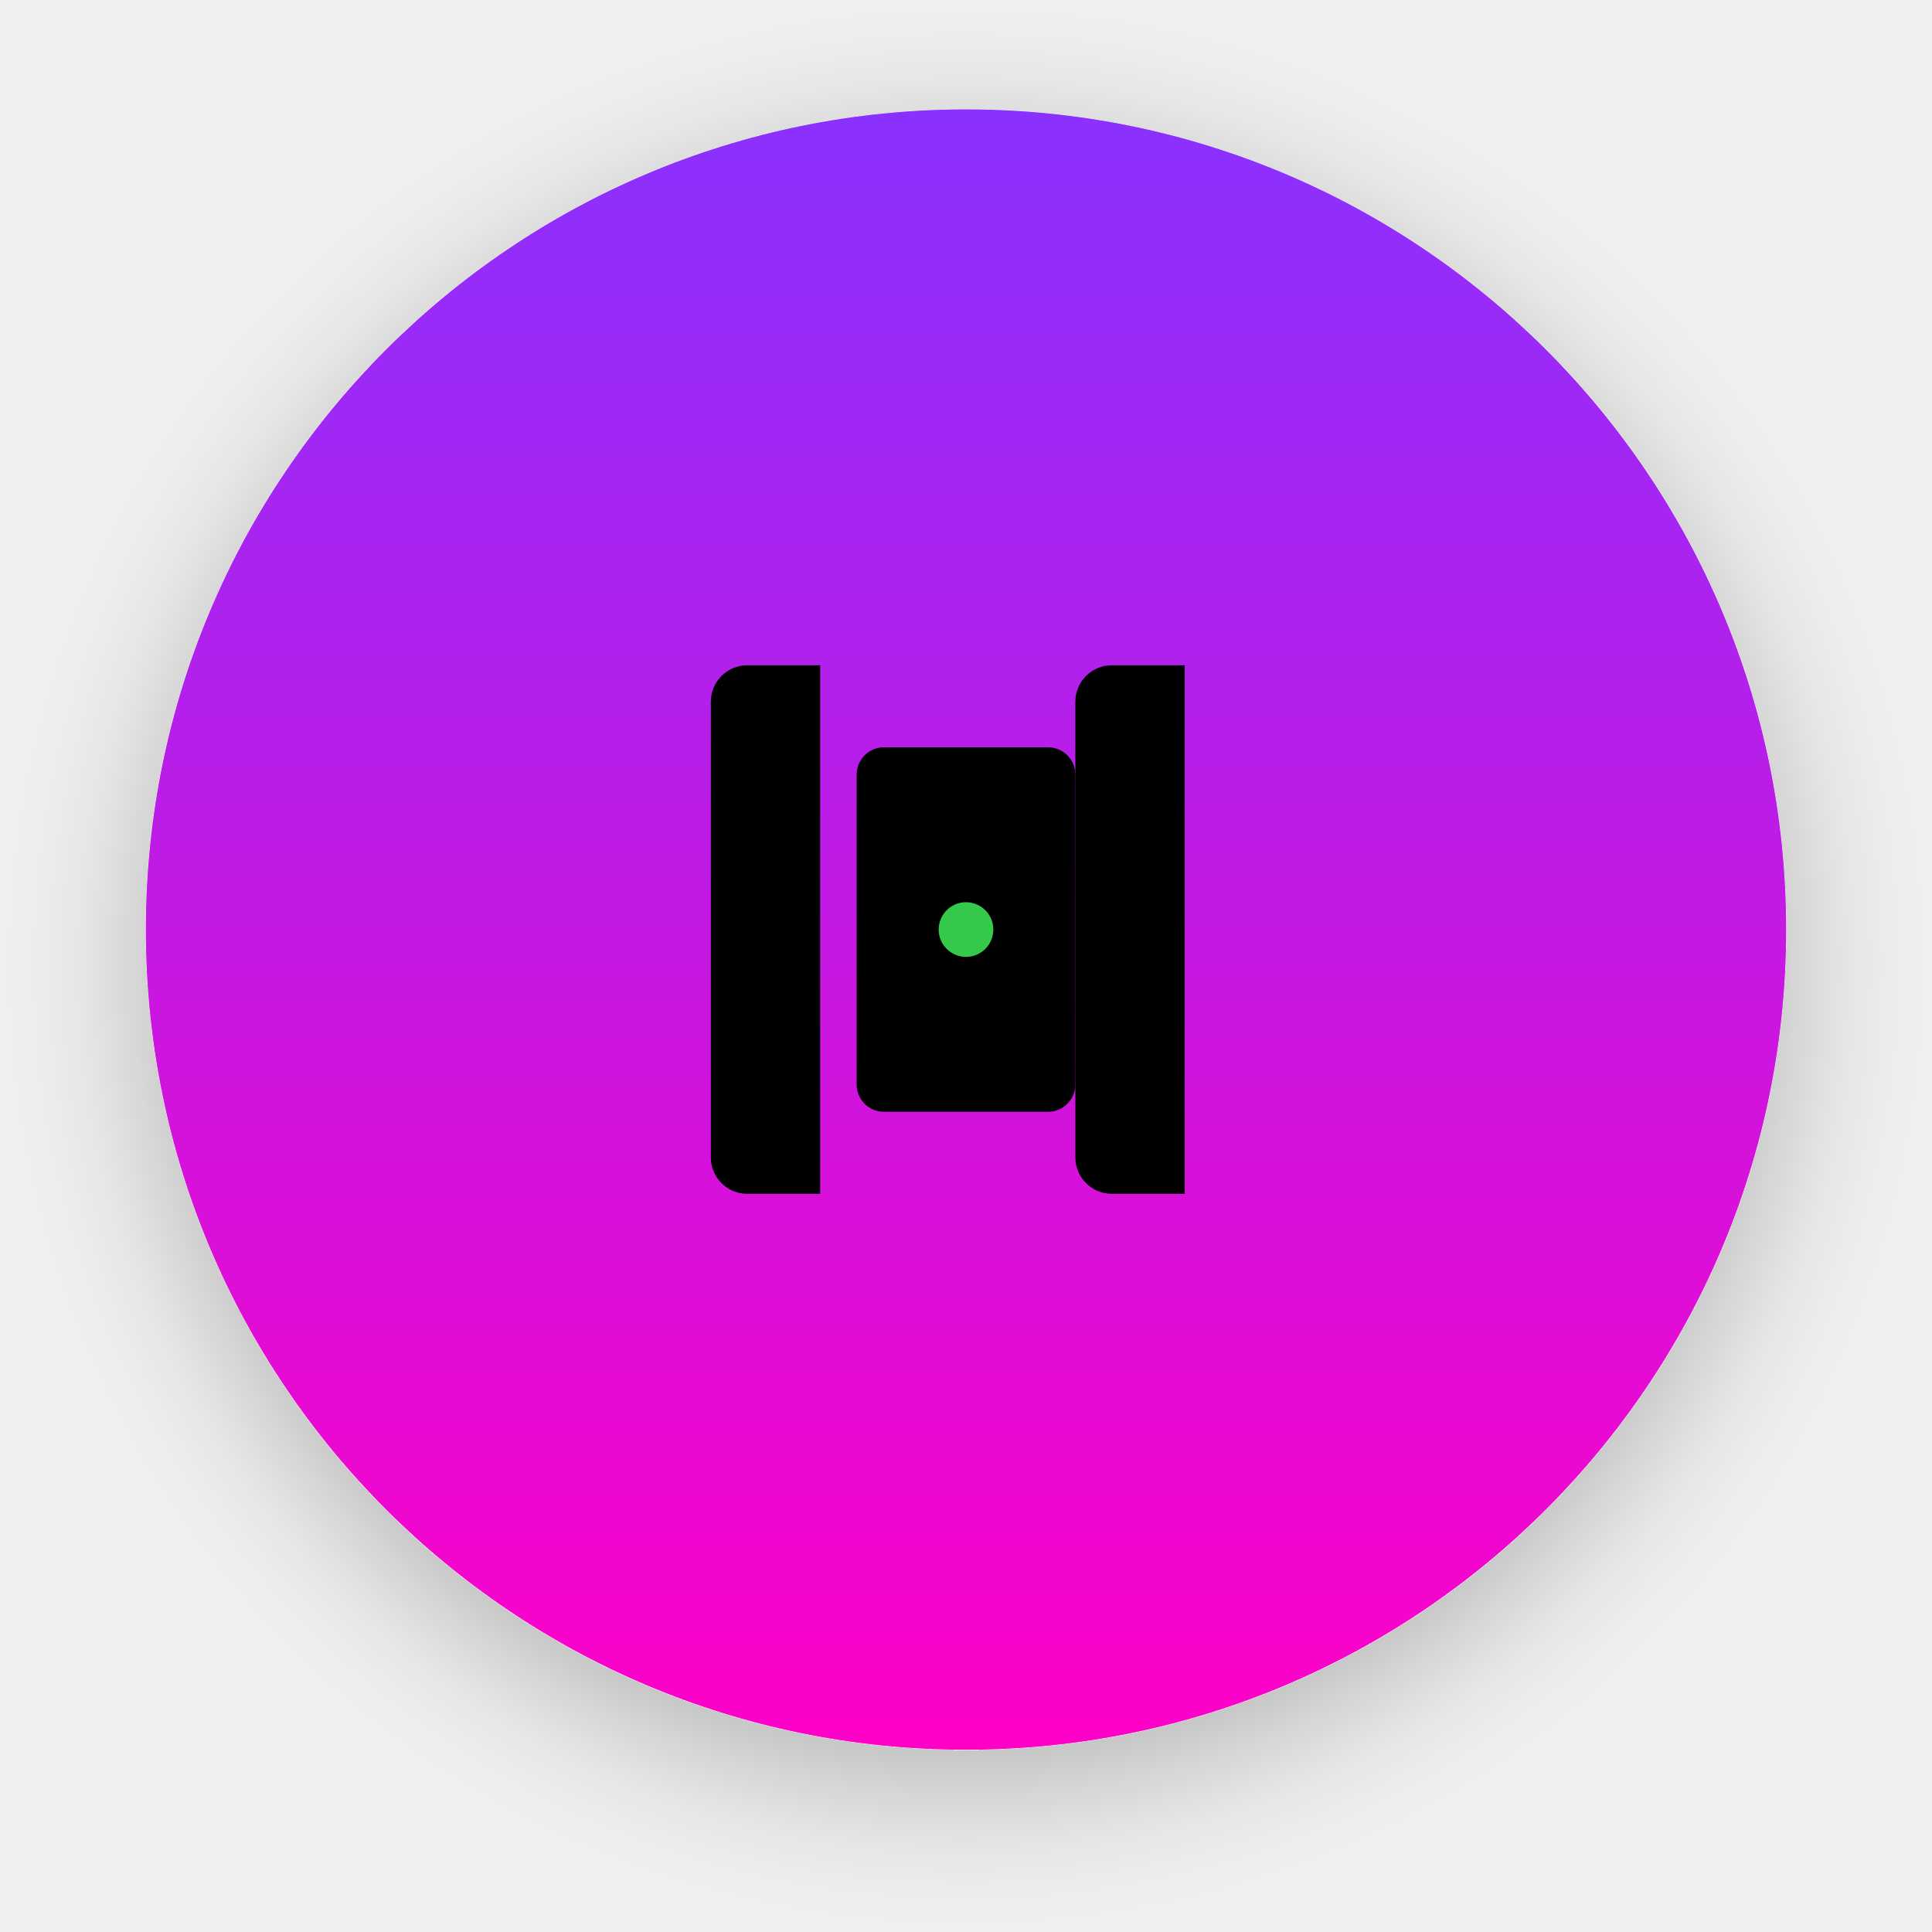
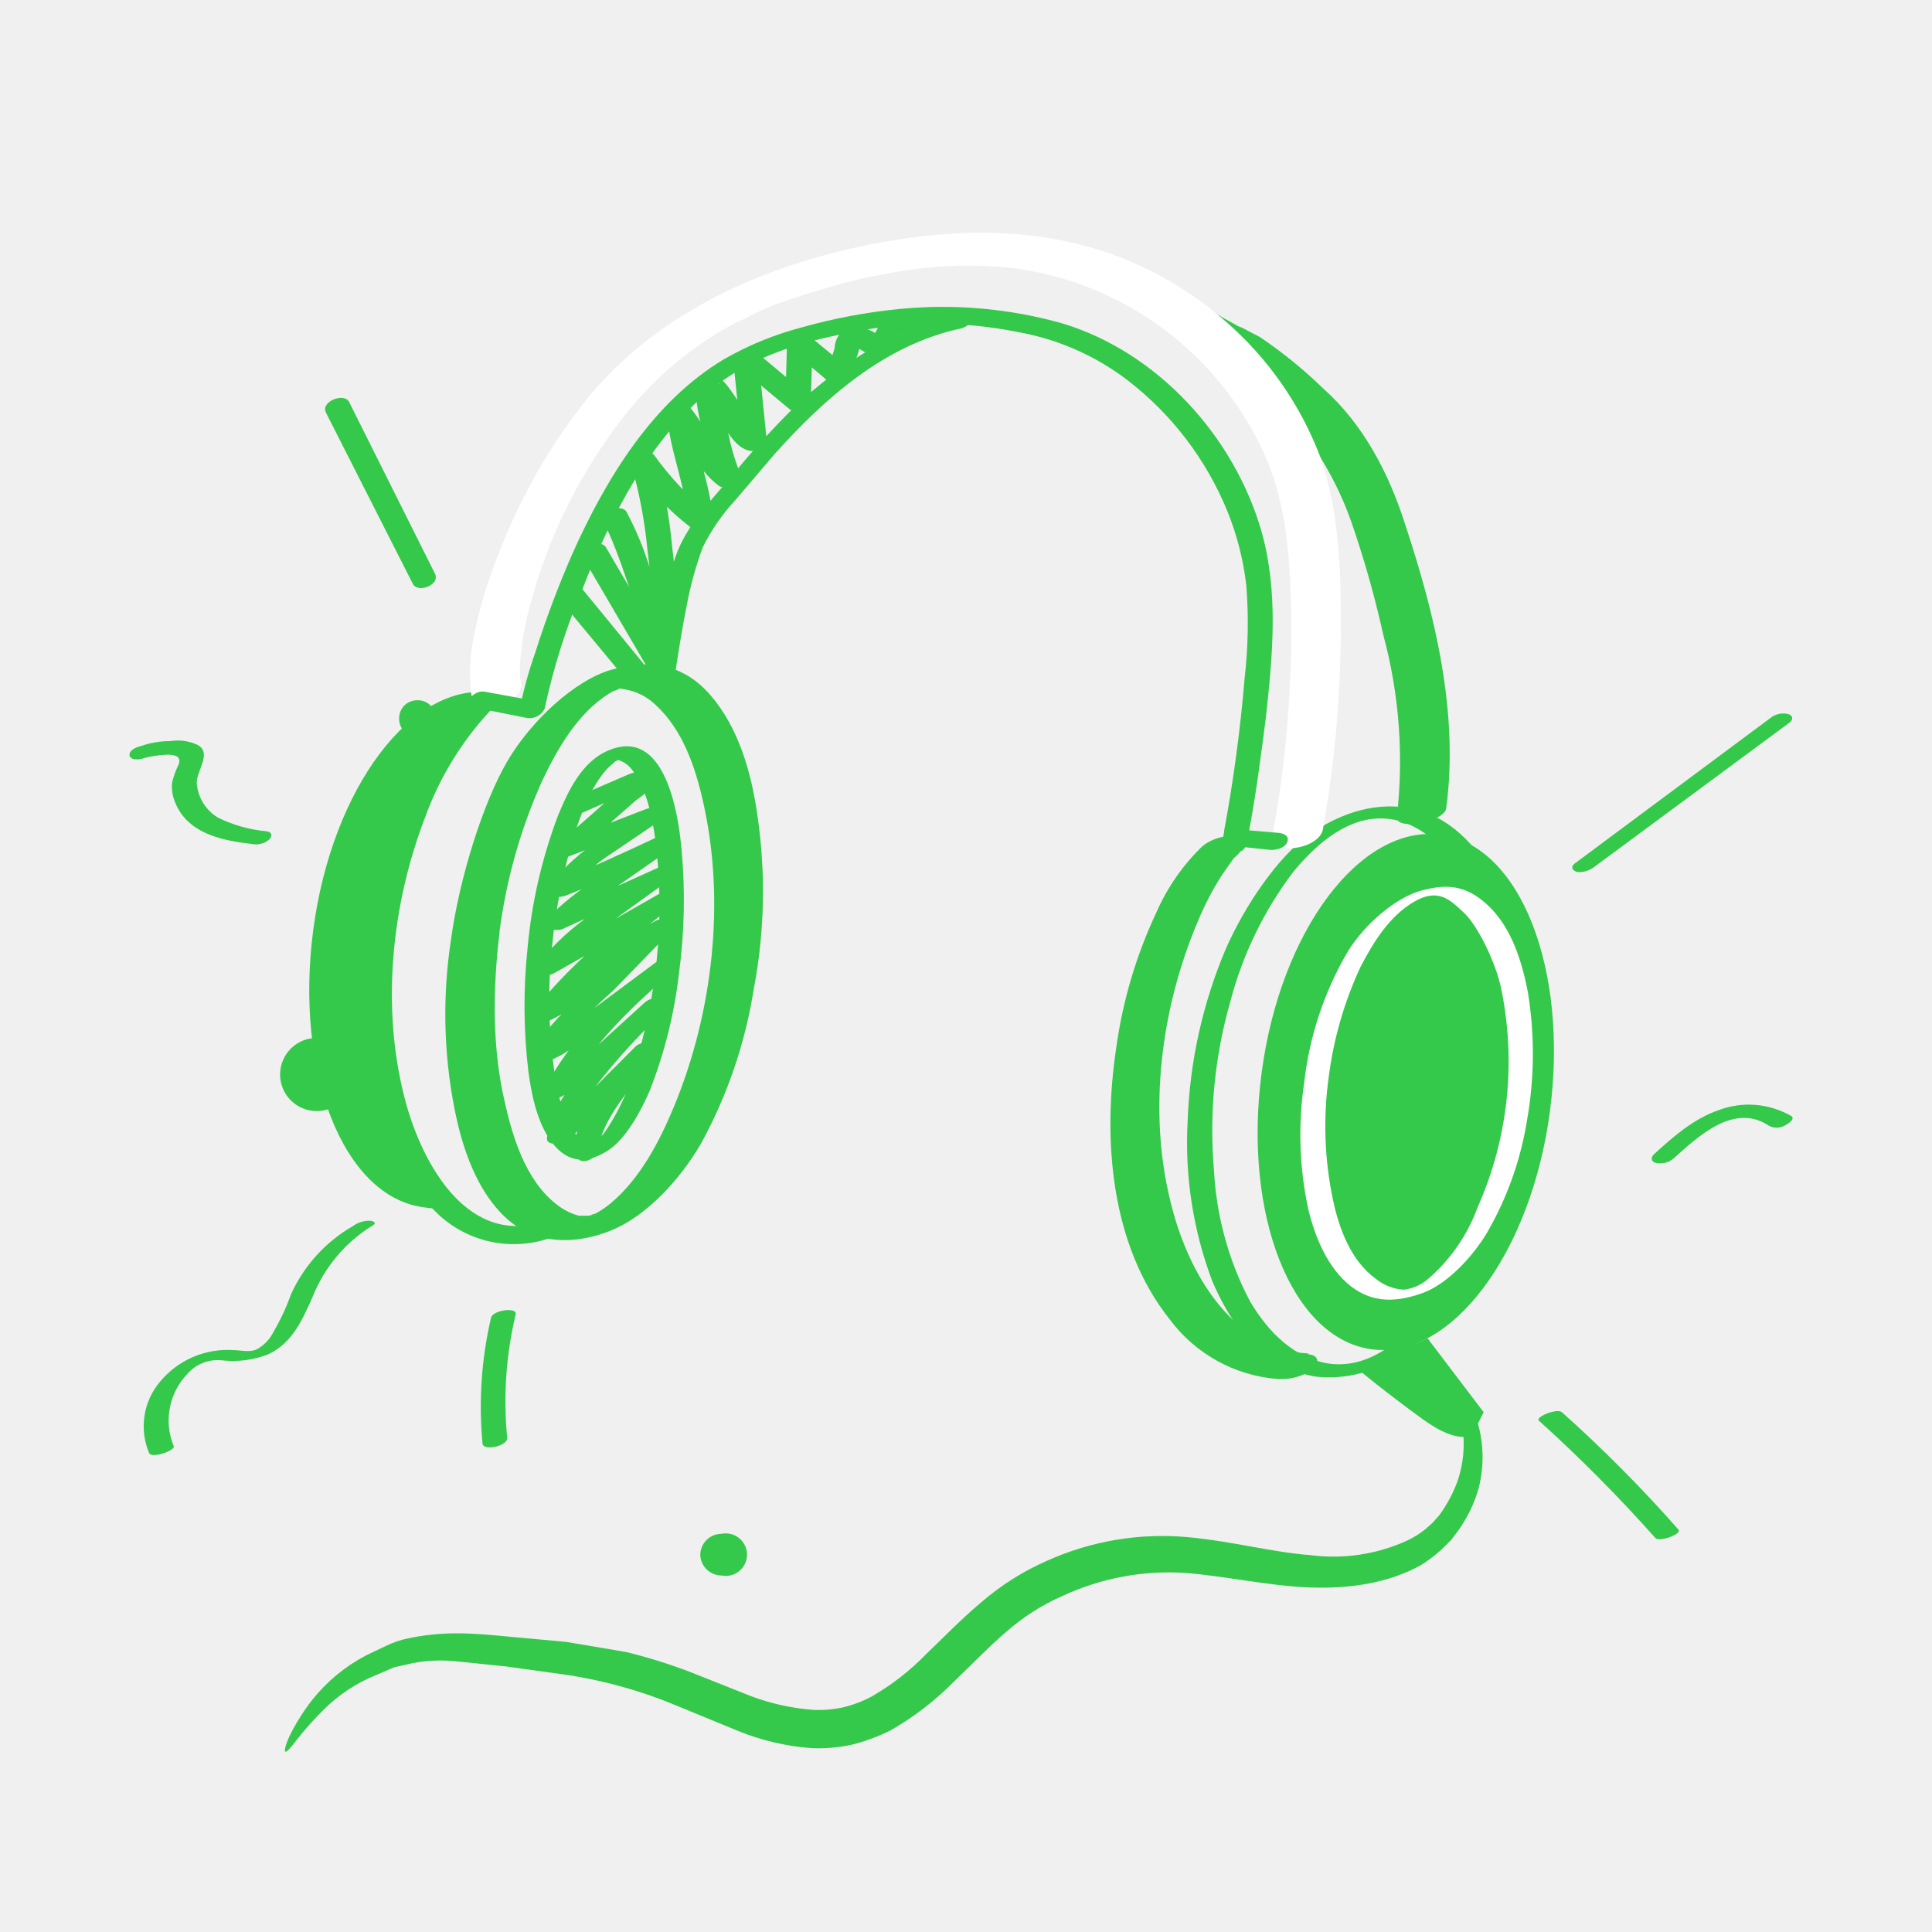
<svg xmlns="http://www.w3.org/2000/svg" width="212" height="212" viewBox="0 0 212 212" fill="none">
-   <g filter="url(#filter0_d_45_467)">
-     <circle cx="106" cy="102" r="90" fill="url(#paint0_linear_45_467)" />
-   </g>
-   <path d="M130 73H122C119.791 73 118 74.791 118 77V127C118 129.209 119.791 131 122 131H130V73Z" fill="black" />
-   <path d="M90 73H82C79.791 73 78 74.791 78 77V127C78 129.209 79.791 131 82 131H90V73Z" fill="black" />
-   <path d="M94 85C94 83.343 95.343 82 97 82H115C116.657 82 118 83.343 118 85V119C118 120.657 116.657 122 115 122H97C95.343 122 94 120.657 94 119V85Z" fill="black" />
-   <circle cx="106" cy="102" r="3" fill="#34C94B" />
-   <defs>
-     <filter id="filter0_d_45_467" x="0" y="0" width="212" height="212" filterUnits="userSpaceOnUse" color-interpolation-filters="sRGB">
-       <feFlood flood-opacity="0" result="BackgroundImageFix" />
-       <feColorMatrix in="SourceAlpha" type="matrix" values="0 0 0 0 0 0 0 0 0 0 0 0 0 0 0 0 0 0 127 0" result="hardAlpha" />
-       <feOffset dy="4" />
-       <feGaussianBlur stdDeviation="8" />
-       <feComposite in2="hardAlpha" operator="out" />
-       <feColorMatrix type="matrix" values="0 0 0 0 0 0 0 0 0 0 0 0 0 0 0 0 0 0 0.25 0" />
-       <feBlend mode="normal" in2="BackgroundImageFix" result="effect1_dropShadow_45_467" />
-       <feBlend mode="normal" in="SourceGraphic" in2="effect1_dropShadow_45_467" result="shape" />
-     </filter>
-     <linearGradient id="paint0_linear_45_467" x1="106" y1="12" x2="106" y2="192" gradientUnits="userSpaceOnUse">
-       <stop stop-color="#8A31FF" />
-       <stop offset="1" stop-color="#FF00C7" />
-     </linearGradient>
-   </defs>
+   <path d="M47.72 62.933L38.294 44.08C37.734 43.053 35.12 44.08 35.773 45.293L45.294 64.053C45.853 65.173 48.373 64.146 47.72 62.933ZM174.933 95.133L196.4 79.266C196.866 78.893 196.68 78.426 196.119 78.333C195.793 78.267 195.456 78.275 195.133 78.356C194.81 78.436 194.509 78.588 194.252 78.8L172.786 94.76C172.32 95.133 172.507 95.506 173.066 95.693C173.735 95.736 174.398 95.537 174.933 95.133ZM183.613 127.146C186.319 124.72 190.24 120.986 194.067 123.506C194.337 123.661 194.642 123.743 194.954 123.743C195.265 123.743 195.571 123.661 195.84 123.506C196.027 123.413 197.053 122.853 196.587 122.48C195.382 121.779 194.036 121.356 192.648 121.243C191.259 121.129 189.862 121.329 188.56 121.826C185.853 122.76 183.613 124.72 181.467 126.68C181.094 127.053 181.187 127.519 181.747 127.612C182.073 127.679 182.41 127.671 182.732 127.59C183.056 127.51 183.357 127.358 183.613 127.146ZM29.24 91.213C27.39 91.046 25.587 90.54 23.92 89.72C23.253 89.316 22.692 88.758 22.285 88.092C21.879 87.426 21.64 86.671 21.587 85.893C21.587 84.493 23.36 82.533 21.587 81.693C20.679 81.291 19.674 81.162 18.694 81.32C17.581 81.316 16.475 81.505 15.427 81.88C14.96 81.973 14.12 82.346 14.214 82.906C14.307 83.466 15.427 83.373 15.8 83.186C16.624 82.971 17.469 82.846 18.32 82.813C19.067 82.813 19.907 82.906 19.627 83.84C19.296 84.492 19.045 85.181 18.88 85.893C18.806 86.66 18.935 87.432 19.254 88.133C20.654 91.493 24.387 92.24 27.654 92.613C27.98 92.679 28.317 92.671 28.64 92.59C28.963 92.51 29.263 92.358 29.52 92.146C29.894 91.773 29.894 91.306 29.24 91.213ZM53.88 144.6C52.827 149.124 52.512 153.788 52.947 158.413C53.04 159.252 55.747 158.693 55.654 157.76C55.212 153.228 55.528 148.654 56.587 144.226C56.774 143.386 54.067 143.759 53.88 144.6ZM38.76 134.519C35.765 136.235 33.382 138.846 31.947 141.986C31.428 143.445 30.772 144.851 29.987 146.186C29.648 146.869 29.132 147.449 28.494 147.866C27.654 148.52 26.534 148.147 25.6 148.147C24.085 148.047 22.567 148.308 21.172 148.908C19.777 149.508 18.544 150.431 17.574 151.599C16.665 152.665 16.07 153.963 15.856 155.348C15.642 156.732 15.816 158.149 16.36 159.44C16.64 160.093 19.254 159.159 19.067 158.693C18.518 157.368 18.366 155.913 18.631 154.504C18.897 153.095 19.567 151.794 20.56 150.76C21.018 150.231 21.596 149.819 22.246 149.56C22.895 149.3 23.597 149.199 24.294 149.266C26.032 149.47 27.795 149.246 29.427 148.613C32.04 147.399 33.16 144.88 34.28 142.359C35.559 139.112 37.85 136.363 40.813 134.519C41.373 134.239 41.094 134.053 40.72 133.96C40.022 133.911 39.328 134.109 38.76 134.519ZM34.747 121.919C36.964 121.919 38.761 120.122 38.761 117.906C38.761 115.689 36.964 113.893 34.747 113.893C32.531 113.893 30.734 115.689 30.734 117.906C30.734 120.122 32.531 121.919 34.747 121.919ZM43.8 78.8C43.787 79.065 43.829 79.33 43.922 79.579C44.014 79.827 44.157 80.054 44.34 80.246C44.523 80.438 44.744 80.591 44.988 80.695C45.232 80.8 45.495 80.853 45.76 80.853C46.03 80.853 46.297 80.8 46.546 80.697C46.795 80.594 47.021 80.442 47.212 80.252C47.403 80.061 47.554 79.835 47.657 79.586C47.76 79.336 47.813 79.069 47.813 78.8C47.814 78.534 47.76 78.272 47.656 78.028C47.552 77.783 47.399 77.563 47.207 77.38C47.015 77.196 46.788 77.054 46.539 76.961C46.29 76.868 46.025 76.827 45.76 76.84C45.503 76.84 45.248 76.89 45.01 76.989C44.772 77.087 44.556 77.232 44.374 77.414C44.192 77.596 44.048 77.812 43.949 78.05C43.851 78.287 43.8 78.542 43.8 78.8ZM76.84 170.64C76.864 171.242 77.121 171.812 77.555 172.229C77.991 172.646 78.57 172.88 79.173 172.88C79.512 172.949 79.862 172.941 80.198 172.857C80.533 172.775 80.847 172.618 81.114 172.399C81.382 172.18 81.597 171.905 81.746 171.593C81.969 171.122 82.028 170.589 81.914 170.08C81.8 169.572 81.518 169.116 81.114 168.786C80.847 168.567 80.533 168.411 80.198 168.328C79.862 168.244 79.512 168.237 79.173 168.306C78.554 168.306 77.961 168.552 77.523 168.99C77.086 169.427 76.84 170.021 76.84 170.64Z" fill="#34C94B" />
+   <path d="M31.293 192.199C31.48 192.292 31.853 191.826 32.507 190.986C33.43 189.803 34.427 188.681 35.493 187.626C37.145 185.974 39.113 184.672 41.28 183.8L43.24 182.959L45.293 182.493C46.893 182.192 48.529 182.129 50.147 182.306L55.56 182.866L61.627 183.706C65.957 184.312 70.192 185.472 74.227 187.159L81.04 189.959C83.602 190.995 86.31 191.625 89.067 191.826C90.539 191.887 92.013 191.762 93.453 191.453C94.937 191.079 96.376 190.547 97.746 189.866C100.278 188.412 102.601 186.622 104.653 184.546C106.706 182.586 108.479 180.719 110.439 179.039C112.279 177.424 114.357 176.101 116.6 175.119C120.827 173.155 125.482 172.288 130.133 172.6C134.613 172.973 139.093 173.999 143.573 174.186C148.053 174.373 152.346 173.719 155.893 171.759C156.725 171.244 157.506 170.65 158.226 169.986L159.253 168.96L160.093 167.839C161.049 166.474 161.774 164.96 162.239 163.36C162.917 160.776 162.819 158.049 161.96 155.519C161.403 153.974 160.51 152.572 159.347 151.413C158.599 150.666 158.04 150.293 157.946 150.386C157.853 150.48 158.133 151.039 158.693 151.88C159.419 153.175 159.983 154.554 160.373 155.986C160.808 158.197 160.647 160.484 159.906 162.612C159.421 163.909 158.761 165.133 157.946 166.253L157.199 167.093L156.36 167.839C155.755 168.318 155.098 168.725 154.4 169.053C151.072 170.569 147.385 171.118 143.759 170.64C139.746 170.359 135.36 169.146 130.413 168.68C125.079 168.18 119.706 169.08 114.827 171.293C112.253 172.426 109.863 173.936 107.733 175.772C105.493 177.639 103.626 179.599 101.666 181.466C99.902 183.291 97.891 184.862 95.693 186.133C94.692 186.674 93.626 187.082 92.52 187.347C91.448 187.582 90.35 187.676 89.253 187.626C86.923 187.453 84.629 186.95 82.44 186.133L75.626 183.426C73.37 182.57 71.064 181.853 68.72 181.279L62.093 180.16L55.933 179.599C53.973 179.412 52.107 179.226 50.147 179.226C48.328 179.223 46.513 179.41 44.733 179.786C43.893 179.967 43.079 180.249 42.307 180.626L40.16 181.652C37.886 182.847 35.884 184.499 34.28 186.506C33.305 187.754 32.46 189.099 31.76 190.519C31.293 191.546 31.2 192.106 31.293 192.199ZM55.187 76.186L53.973 76C45.2 74.786 36.427 86.453 34.373 102.04C32.32 117.626 37.64 131.252 46.413 132.466C47.627 132.653 51.173 133.026 50.147 132.186C44.547 127.613 44.173 120.986 41.84 113.24C39.507 105.493 45.107 90.093 48.187 83.56C51.267 77.026 55.187 76.186 55.187 76.186Z" fill="#34C94B" />
+   <path d="M158.693 88.693C160.093 78.24 157.48 67.506 154.213 57.613C152.44 52.013 149.639 46.6 145.253 42.68C143.094 40.577 140.751 38.672 138.253 36.987L136.293 35.96C135.453 35.587 136.479 36.053 136.013 35.867L134.146 34.84C132.373 33.72 130.599 32.6 128.733 31.573C127.451 30.652 126.074 29.869 124.626 29.24C123.344 28.992 122.015 29.224 120.893 29.893C120.24 30.173 119.12 31.107 120.24 31.573H120.427C120.706 31.666 120.147 31.387 120.52 31.573L121.173 31.947L123.319 33.16L128.266 36.147L131.627 38.013C134.154 39.361 136.478 41.057 138.532 43.053C140.745 44.856 142.692 46.962 144.319 49.306C145.939 51.752 147.255 54.384 148.24 57.147C149.665 61.243 150.849 65.419 151.786 69.653C153.542 76.156 154.049 82.934 153.279 89.626C153.093 91.213 158.506 90.186 158.693 88.693ZM59.293 134.146C50.893 136.573 46.04 127.053 44.36 120.333C41.84 110.439 42.96 99.333 46.6 89.813C48.263 85.168 50.905 80.935 54.347 77.4C54.456 77.307 54.535 77.184 54.577 77.047C54.618 76.91 54.62 76.764 54.58 76.626C54.541 76.489 54.463 76.365 54.355 76.271C54.248 76.176 54.115 76.115 53.973 76.093C53.65 75.983 53.302 75.968 52.971 76.051C52.64 76.134 52.34 76.311 52.107 76.56C44.547 83.746 41.28 95.04 40.533 105.026C40.016 110.341 40.395 115.704 41.653 120.893C42.68 124.999 44.36 129.199 47.16 132.28C48.687 134.064 50.7 135.366 52.953 136.029C55.206 136.691 57.603 136.686 59.853 136.013C61.44 135.546 60.973 133.586 59.293 134.146Z" fill="#34C94B" />
+   <path d="M49.493 103.066C48.543 109.232 48.669 115.516 49.867 121.639C50.707 125.933 52.293 130.693 55.56 133.68C58.827 136.666 63.307 136.573 67.133 134.987C70.96 133.4 74.6 129.48 76.933 125.466C79.826 120.179 81.783 114.432 82.72 108.479C83.918 102.168 84.044 95.7 83.093 89.347C82.44 84.773 81.04 79.826 77.96 76.28C74.88 72.733 71.147 72.36 67.133 73.48C63.12 74.6 58.267 79.08 55.653 83.56C53.04 88.04 50.427 96.253 49.493 103.066C49.214 104.746 54.627 103.813 54.813 102.226C55.553 96.521 57.125 90.955 59.48 85.706C61.16 82.16 63.4 78.24 66.853 76.093L67.507 75.72C66.947 76 68.253 75.533 67.6 75.72L68.067 75.533C67.32 75.72 67.973 75.533 68.16 75.533C68.347 75.533 67.973 75.626 68.16 75.626C68.347 75.626 67.973 75.533 68.44 75.626C69.737 75.816 70.943 76.403 71.893 77.306C74.88 80.013 76.28 84.12 77.12 87.853C79.64 98.773 78.24 111.093 73.947 121.453C72.36 125.279 70.213 129.386 66.947 132.093C66.369 132.562 65.743 132.969 65.08 133.307C64.053 133.587 65.827 132.932 65.08 133.307L64.52 133.493C65.267 133.307 64.613 133.4 64.427 133.4H63.493C62.832 133.217 62.202 132.933 61.627 132.559C57.987 130.133 56.4 125.373 55.467 121.266C53.973 115.106 54.067 108.573 54.813 102.32C55.093 100.453 49.68 101.48 49.493 103.066ZM143.573 148.52C134.987 148.052 130.226 139.28 128.453 131.906C125.933 121.826 127.427 110.533 131.44 101.106C132.161 99.353 133.035 97.666 134.053 96.066L135.36 94.2C135.601 94.006 135.82 93.787 136.013 93.546L136.199 93.36H136.293C137.04 92.706 136.947 91.96 135.826 91.773C134.465 91.6 133.091 91.969 132 92.8C129.816 94.892 128.071 97.399 126.866 100.173C124.662 104.87 123.184 109.873 122.48 115.013C120.986 124.999 121.827 136.573 128.36 144.786C129.754 146.659 131.533 148.211 133.578 149.338C135.623 150.466 137.885 151.141 140.214 151.319C141.566 151.401 142.909 151.04 144.04 150.293C144.786 149.639 144.786 148.706 143.573 148.613V148.52Z" fill="#34C94B" />
+   <path d="M145.906 149.639C141.986 149.079 139.093 146.092 137.132 142.733C134.814 138.31 133.477 133.439 133.212 128.453C132.676 122.236 133.277 115.974 134.986 109.973C136.327 104.805 138.674 99.953 141.893 95.693C144.132 92.986 147.306 90 151.133 89.813C154.959 89.626 158.133 92.426 160.186 95.413C162.239 98.4 164.293 104.28 164.946 109.04C165.677 115.182 165.329 121.404 163.919 127.426C162.636 133.373 160.09 138.975 156.453 143.853C153.932 147.026 150.293 150.2 145.906 149.639C145.237 149.597 144.574 149.795 144.039 150.2C143.666 150.573 143.666 150.946 144.226 151.039C154.493 152.253 161.493 141.799 164.666 133.493C166.994 127.258 168.134 120.641 168.026 113.986C167.933 108.293 166.999 102.413 164.479 97.28C162.612 93.546 159.72 90 155.519 88.88C151.319 87.76 147.12 89.16 143.666 91.587C140.213 94.013 136.573 99.426 134.519 104.093C131.97 110.098 130.547 116.52 130.32 123.04C129.992 129.013 130.914 134.989 133.026 140.587C134.706 144.507 137.32 148.52 141.426 150.2C142.327 150.577 143.265 150.859 144.226 151.039C144.573 151.093 144.93 151.072 145.268 150.976C145.606 150.878 145.92 150.71 146.186 150.48C146.56 150.107 146.56 149.732 145.906 149.639Z" fill="#34C94B" />
+   <path d="M138.439 117.719C136.386 133.307 141.706 146.84 150.48 148.053C159.253 149.266 168.026 137.506 170.079 121.92C172.132 106.333 166.813 92.706 158.04 91.586C149.266 90.466 140.492 102.133 138.439 117.719ZM168.866 155.893C173.359 159.951 177.628 164.251 181.652 168.773C182.12 169.24 184.639 168.306 184.173 167.839C180.172 163.295 175.902 158.993 171.386 154.959C170.826 154.493 168.399 155.519 168.866 155.893Z" fill="#34C94B" />
+   <path d="M149.173 150.386C149.173 150.386 151.973 152.72 156.08 155.707C160.186 158.693 161.586 157.387 161.586 157.387L162.8 154.959L156.639 146.84C155.616 147.382 154.514 147.761 153.372 147.959C152.537 148.029 151.727 148.283 151.001 148.703C150.275 149.123 149.651 149.698 149.173 150.386ZM57.893 104C57.411 108.531 57.442 113.102 57.987 117.626C58.36 120.333 59.013 123.599 60.88 125.747C62.747 127.893 64.893 127.426 66.76 126.213C68.627 124.999 70.307 122.013 71.333 119.586C72.936 115.478 74.003 111.18 74.507 106.799C75.112 102.282 75.205 97.711 74.787 93.173C74.413 89.066 72.92 79.733 66.76 82.346C63.867 83.56 62.373 86.733 61.253 89.44C59.477 94.118 58.347 99.016 57.893 104C57.8 105.026 60.507 104.466 60.6 103.626C60.999 99.641 61.78 95.702 62.933 91.866C63.773 89.253 64.8 86.36 66.667 84.306L67.507 83.56L67.88 83.373C67.973 83.28 67.693 83.28 67.787 83.373C68.422 83.566 68.979 83.958 69.373 84.493C70.96 86.546 71.52 89.533 71.893 91.96C72.913 99.937 72.278 108.039 70.027 115.759C69.373 118.725 68.17 121.543 66.48 124.067C66.009 124.741 65.405 125.312 64.707 125.747C64.987 125.652 64.8 125.652 64.613 125.652L63.68 124.999C61.72 123.133 61.16 119.773 60.787 117.253C60.165 112.736 60.103 108.159 60.6 103.626C60.693 102.6 57.987 103.066 57.893 104Z" fill="#34C94B" />
+   <path d="M154.867 149.079C154.774 149.266 154.774 149.453 154.679 149.639V149.359C154.679 149.432 154.664 149.503 154.631 149.568C154.598 149.633 154.551 149.689 154.493 149.732L154.679 149.453C154.517 149.662 154.33 149.85 154.12 150.013L154.4 149.826L153.84 150.2L154.213 150.013H154.026C153.883 150.054 153.751 150.125 153.639 150.221C153.526 150.318 153.435 150.438 153.374 150.573C153.288 150.66 153.24 150.778 153.24 150.899C153.24 151.021 153.288 151.139 153.374 151.226C153.473 151.32 153.59 151.393 153.718 151.441C153.846 151.49 153.983 151.512 154.12 151.506C154.295 151.547 154.476 151.551 154.653 151.52C154.829 151.488 154.997 151.42 155.147 151.319C155.712 151.087 156.221 150.737 156.64 150.293C156.884 150.093 157.076 149.836 157.2 149.546L157.48 148.706C157.484 148.597 157.46 148.488 157.411 148.39C157.363 148.293 157.29 148.209 157.2 148.147H156.266L155.24 148.52C155.054 148.706 154.774 148.893 154.774 149.173L154.867 149.079ZM157.106 152.067C157.012 152.253 157.012 152.44 156.919 152.626V152.346C156.919 152.418 156.902 152.491 156.87 152.555C156.838 152.62 156.791 152.676 156.733 152.72L156.919 152.44L156.36 152.999L156.639 152.813L156.08 153.186L156.453 152.999H156.266C156.123 153.039 155.991 153.111 155.878 153.208C155.765 153.304 155.675 153.424 155.613 153.559C155.528 153.646 155.48 153.764 155.48 153.886C155.48 154.008 155.528 154.126 155.613 154.213C155.712 154.307 155.83 154.381 155.958 154.428C156.086 154.476 156.223 154.498 156.36 154.493C156.713 154.53 157.069 154.464 157.387 154.306C157.934 154.042 158.437 153.696 158.879 153.279C159.066 152.999 159.347 152.813 159.44 152.533L159.72 151.692C159.723 151.583 159.699 151.475 159.651 151.378C159.602 151.28 159.53 151.195 159.44 151.133L158.972 150.946H158.506L157.48 151.319C157.292 151.506 157.012 151.692 157.012 151.973L157.106 152.067Z" fill="#34C94B" />
+   <path d="M143.106 118.84C142.421 123.465 142.579 128.177 143.573 132.746C144.319 135.826 145.719 139.186 148.24 141.146C150.76 143.106 153.466 142.827 156.08 141.893C158.693 140.96 161.493 138.066 163.173 135.267C165.374 131.461 166.861 127.286 167.56 122.946C168.384 118.288 168.416 113.523 167.653 108.854C167 105.493 165.879 101.853 163.36 99.426C160.839 97 158.599 97 155.893 97.746C153.186 98.493 149.732 101.386 147.866 104.466C145.29 108.871 143.668 113.768 143.106 118.84C143.013 119.12 145.719 118.933 145.813 118.092C146.348 113.958 147.513 109.929 149.266 106.146C150.666 103.44 152.44 100.546 155.146 98.96C157.853 97.373 159.159 98.773 160.653 100.173C162.146 101.573 164.013 105.4 164.666 108.199C166.415 116.351 165.533 124.848 162.146 132.466C161.023 135.54 159.126 138.272 156.639 140.399C155.897 141.02 154.988 141.41 154.026 141.52C152.897 141.453 151.818 141.028 150.946 140.306C148.24 138.346 146.933 134.799 146.279 131.72C145.331 127.239 145.173 122.627 145.813 118.092C145.813 117.906 143.2 118.092 143.106 118.84ZM145.16 91.026C146.557 83.141 147.213 75.141 147.12 67.133C147.12 61.44 146.746 55.56 144.88 50.147C142.689 44.378 139.096 39.246 134.426 35.213C129.528 30.915 123.619 27.928 117.253 26.533C109.973 24.947 102.786 25.413 95.506 26.813C84.026 29.147 72.919 33.907 65.08 42.96C60.838 48.084 57.435 53.849 55 60.04C53.564 63.463 52.5 67.03 51.826 70.68C51.576 72.348 51.513 74.038 51.64 75.72C51.64 75.906 51.733 76.093 51.733 76.28C52.386 78.52 57.8 77.12 57.146 74.787C57.124 74.629 57.093 74.473 57.053 74.32V73.013C57.207 70.544 57.646 68.102 58.36 65.733C60.181 59.119 63.185 52.89 67.226 47.347C70.258 43.036 74.131 39.385 78.613 36.613C79.566 36.007 80.564 35.477 81.599 35.027C82.776 34.39 83.992 33.829 85.24 33.347L88.6 32.227L92.706 31.013C95.532 30.304 98.4 29.774 101.293 29.427C104.611 29.054 107.961 29.054 111.28 29.427C117.166 30.214 122.759 32.474 127.539 35.998C132.32 39.522 136.133 44.196 138.626 49.587C140.866 54.346 141.426 59.76 141.613 64.8C141.928 73.584 141.302 82.376 139.746 91.026C139.774 91.188 139.741 91.355 139.653 91.493C139.185 94.013 144.692 93.266 145.16 91.026Z" fill="white" />
+   <path d="M52.293 77.68L57.893 78.8C58.272 78.839 58.654 78.762 58.987 78.579C59.321 78.395 59.591 78.114 59.76 77.773C60.735 73.232 62.141 68.794 63.96 64.52C67.04 56.587 71.24 48.373 77.867 42.867C82.253 39.227 87.666 37.547 93.173 36.52C99.262 35.229 105.551 35.197 111.653 36.427C116.107 37.214 120.303 39.071 123.88 41.84C128.616 45.53 132.314 50.386 134.613 55.933C135.709 58.589 136.431 61.385 136.759 64.24C137.024 67.629 136.962 71.036 136.573 74.413C136.108 80.016 135.361 85.592 134.333 91.12C134.315 91.438 134.253 91.752 134.146 92.053C134.053 92.52 134.706 92.8 135.08 92.8L139.466 93.266C140.026 93.266 140.96 93.08 141.24 92.426C141.52 91.773 140.96 91.493 140.399 91.4L136.013 91.026L136.947 91.773C137.786 87.48 138.346 83.093 138.907 78.706C139.653 71.893 140.306 64.987 138.439 58.36C135.453 47.907 127.053 38.667 116.6 35.493C110.778 33.85 104.7 33.312 98.68 33.907C95.017 34.266 91.393 34.953 87.853 35.96C84.914 36.737 82.089 37.898 79.453 39.413C71.613 44.08 66.48 52.573 62.84 60.693C61.278 64.257 59.907 67.903 58.733 71.613C58.032 73.594 57.471 75.621 57.053 77.68C57.057 77.73 57.051 77.781 57.035 77.829C57.019 77.877 56.994 77.922 56.96 77.96L58.827 76.933L53.227 75.906C52.013 75.626 50.427 77.4 52.293 77.68Z" fill="#34C94B" />
+   <path d="M61.44 65.826L68.72 74.6C69.094 75.16 70.027 74.973 70.493 74.787C70.96 74.6 71.614 73.947 71.147 73.48L63.96 64.707C63.709 64.481 63.393 64.341 63.057 64.308C62.722 64.274 62.384 64.348 62.093 64.52C61.72 64.707 61.067 65.36 61.44 65.826Z" fill="#34C94B" />
+   <path d="M63.96 61.16L71.333 73.76C71.893 74.693 74.506 73.76 73.853 72.64L66.48 60.04C65.919 59.106 63.306 60.04 63.96 61.16Z" fill="#34C94B" />
+   <path d="M102.693 35.493C102.519 35.21 102.27 34.981 101.973 34.833C101.676 34.684 101.343 34.622 101.013 34.653C100.453 34.56 99.426 34.933 99.053 34.653C98.639 34.441 98.162 34.39 97.713 34.51C97.264 34.631 96.877 34.915 96.626 35.307C96.253 36.24 95.693 37.08 95.319 38.107L97.653 37.453C96.253 36.707 94.386 35.213 92.706 36.147C92.367 36.373 92.088 36.678 91.893 37.035C91.698 37.393 91.593 37.793 91.586 38.2C91.306 39.227 90.84 40.253 90.653 41.28L93.266 40.627C91.866 39.32 90.373 38.2 88.973 36.987C87.573 35.773 86.453 36.52 86.359 37.64L86.173 44.173L88.6 43.333L82.906 38.573C82.159 37.92 80.386 38.667 80.479 39.693L81.413 48.933L82.159 47.72C83.559 48 83.933 48 83.466 47.627L83.093 47.16C82.792 46.858 82.54 46.512 82.346 46.133L80.666 43.52C79.826 42.307 78.333 39.88 76.559 41.653C74.786 43.427 76.186 42.773 76.373 43.427C76.461 44.499 76.648 45.562 76.933 46.6C77.217 48.779 77.781 50.912 78.613 52.947L80.946 51.733C78.706 50.053 77.586 46.973 75.813 44.827C75.253 44.08 73.2 44.453 73.2 45.48C73.48 49.493 75.253 53.227 75.439 57.24L77.866 56.4C75.565 54.534 73.525 52.368 71.799 49.96C71.24 49.12 68.906 49.773 69.279 50.986C70.157 54.068 70.75 57.224 71.053 60.413C71.475 63.631 71.662 66.875 71.613 70.12L74.226 69.373C72.919 67.413 72.266 64.893 71.426 62.746C70.759 60.449 69.852 58.228 68.719 56.12C68.066 55.187 65.453 56.213 66.2 57.333C66.946 58.453 68.159 61.813 68.906 64.053C69.653 66.293 70.4 68.626 71.706 70.587C73.013 72.546 74.32 70.867 74.32 69.84C74.365 66.564 74.178 63.289 73.76 60.04C73.457 56.727 72.864 53.448 71.986 50.24L69.373 51.173C71.174 53.72 73.345 55.985 75.813 57.893C76.373 58.453 78.239 57.987 78.239 57.053C77.96 53.04 76.186 49.306 76 45.293L73.386 45.947C75.253 48.28 76.373 51.453 78.893 53.32C79.546 53.786 81.786 53.227 81.32 52.2C80.564 50.373 80.031 48.461 79.733 46.507C79.546 45.387 79.266 44.36 79.079 43.24C79.095 42.895 79.064 42.55 78.986 42.213C78.893 42.12 78.893 41.933 78.986 42.12C79.079 42.307 76.466 42.307 76.84 42.96C77.207 43.516 77.612 44.046 78.053 44.547C78.613 45.387 79.173 46.227 79.639 47.067C80.106 47.907 81.599 50.147 83.373 49.306C83.611 49.241 83.818 49.092 83.955 48.886C84.093 48.68 84.151 48.432 84.12 48.187L83.186 38.947L80.853 40.067L86.546 44.827C87.106 45.387 88.879 44.92 88.973 43.987L89.159 37.453L86.546 38.107C87.853 39.413 89.439 40.533 90.746 41.747C92.053 42.96 93.173 42.213 93.359 41.093C93.462 40.508 93.65 39.942 93.919 39.413C94.161 38.848 94.319 38.251 94.386 37.64C94.386 37.36 94.293 37.36 93.826 37.64C93.359 37.92 93.173 37.827 93.733 38.013L94.293 38.293L95.6 39.04C95.999 39.247 96.462 39.295 96.895 39.174C97.328 39.053 97.699 38.771 97.933 38.387C98.306 37.36 98.866 36.52 99.239 35.587L96.906 36.24C97.495 36.593 98.189 36.725 98.866 36.613C99.146 36.613 100.079 36.427 100.266 36.613C100.453 36.8 103.533 36.613 102.693 35.493ZM63.96 89.16L70.96 86.08H69.374C68.814 85.8 68.44 86.36 67.973 86.733L67.04 87.48L65.267 89.066C63.867 90.28 62.56 91.493 61.067 92.613C59.574 93.733 60.413 93.36 60.787 93.826C61.16 94.293 62.093 94.106 62.56 93.92L72.08 90.28L70.587 88.973C66.947 91.4 62.654 93.733 60.133 97.466C59.48 98.586 61.533 98.493 62 98.306C65.827 96.813 69.56 95.133 73.2 93.36L71.8 92.053L65.547 96.44C63.532 97.662 61.682 99.136 60.04 100.826C59.014 101.946 60.974 102.226 61.72 101.946C65.547 100.173 69.467 98.586 73.2 96.72L71.707 95.413L64.987 100.266C62.77 101.77 60.788 103.594 59.107 105.68C58.267 106.799 60.04 107.267 60.787 106.799L73.48 99.613L71.987 98.306C67.133 102.133 62.373 106.053 58.547 110.907C57.614 112.119 59.48 112.399 60.227 112.026C65.174 109.693 68.44 105.12 73.2 102.506L71.427 101.48C69.187 103.626 67.04 106.053 64.8 108.2C62.292 110.428 60.01 112.897 57.987 115.573C57.334 116.507 59.014 116.693 59.48 116.6C62.093 116.039 64.334 113.706 66.48 112.119L73.76 106.706L71.707 105.773C67.133 109.786 62.56 113.986 59.76 119.493C59.2 120.52 60.974 120.613 61.627 120.333C63.607 119.175 65.426 117.763 67.04 116.133L72.92 110.813L70.68 110.066C68.347 112.399 66.2 114.827 64.147 117.253C62.093 119.679 60.6 121.826 60.04 124.72C59.76 126.027 62.093 125.373 62.56 124.906C65.734 121.826 68.907 118.747 71.987 115.573L69.747 114.827L65.174 120.986C63.96 122.666 62.84 124.346 63.12 126.4C63.4 128.453 65.92 126.959 65.827 125.747C65.734 124.533 67.133 122.107 68.254 120.613L71.987 115.573C73.107 114.173 70.493 114.079 69.747 114.827L60.32 124.253L62.747 124.44C63.307 121.639 65.08 119.493 66.853 117.346C68.627 115.2 70.773 112.96 72.92 110.813C73.004 110.717 73.061 110.601 73.088 110.477C73.114 110.353 73.109 110.224 73.071 110.102C73.034 109.981 72.966 109.871 72.874 109.783C72.783 109.695 72.67 109.632 72.547 109.6C72.222 109.511 71.879 109.507 71.552 109.588C71.225 109.67 70.925 109.835 70.68 110.066L65.454 114.827C63.943 116.364 62.25 117.712 60.413 118.84L62.28 119.679C65.08 114.359 69.56 110.346 73.947 106.426C74.413 106.053 74.227 105.586 73.76 105.306C73.466 105.191 73.147 105.156 72.835 105.205C72.524 105.255 72.231 105.386 71.987 105.586L65.454 110.439L62.28 112.773C61.363 113.699 60.245 114.402 59.014 114.827L60.6 115.853C62.593 113.238 64.845 110.83 67.32 108.666L73.667 102.133C74.787 101.106 72.734 100.64 71.987 101.013C67.227 103.626 63.96 108.293 59.107 110.533L60.787 111.653C64.427 106.893 69.093 103.16 73.76 99.426C75.067 98.4 73.293 97.56 72.267 98.12L59.667 105.306L61.347 106.426C62.996 104.371 64.948 102.578 67.133 101.106L73.48 96.533C74.88 95.6 73.013 94.76 71.987 95.32L60.6 100.453L62.28 101.573C63.773 99.8 65.827 98.586 67.694 97.28L73.573 93.173C74.974 92.24 73.107 91.4 72.08 91.866C68.347 93.64 64.614 95.32 60.88 96.813L62.747 97.746C63.852 96.189 65.246 94.859 66.853 93.826L72.36 90.093C72.534 90.028 72.678 89.9 72.763 89.734C72.848 89.568 72.868 89.377 72.819 89.197C72.786 89.078 72.725 88.969 72.64 88.88C72.174 88.413 71.427 88.6 70.867 88.787L61.44 92.426L62.84 93.733C64.427 92.52 65.92 91.213 67.413 89.906L69.747 87.853C70.461 87.368 71.118 86.805 71.707 86.173C71.987 85.613 72.08 85.053 71.614 84.68C71.147 84.306 69.747 84.68 69 84.96L62.747 87.666C62.28 87.853 61.72 88.506 62.093 88.973C62.467 89.44 63.493 89.347 63.96 89.16Z" fill="#34C94B" />
+   <path d="M74.133 73.573C74.507 71.147 74.88 68.813 75.347 66.48C75.751 64.286 76.344 62.131 77.12 60.04C78.05 58.168 79.245 56.439 80.666 54.907L84.96 49.867C90.466 43.706 97.093 37.827 105.4 36.053C105.866 35.96 106.706 35.493 106.613 34.933C106.519 34.373 105.493 34.467 105.026 34.56C98.213 35.96 92.333 39.88 87.293 44.547C84.722 47.087 82.291 49.767 80.013 52.573C77.773 55.187 75.253 57.8 74.133 61.066C72.768 65.218 71.861 69.505 71.427 73.853C71.333 74.973 74.04 74.6 74.133 73.573Z" fill="#34C94B" />
</svg>
